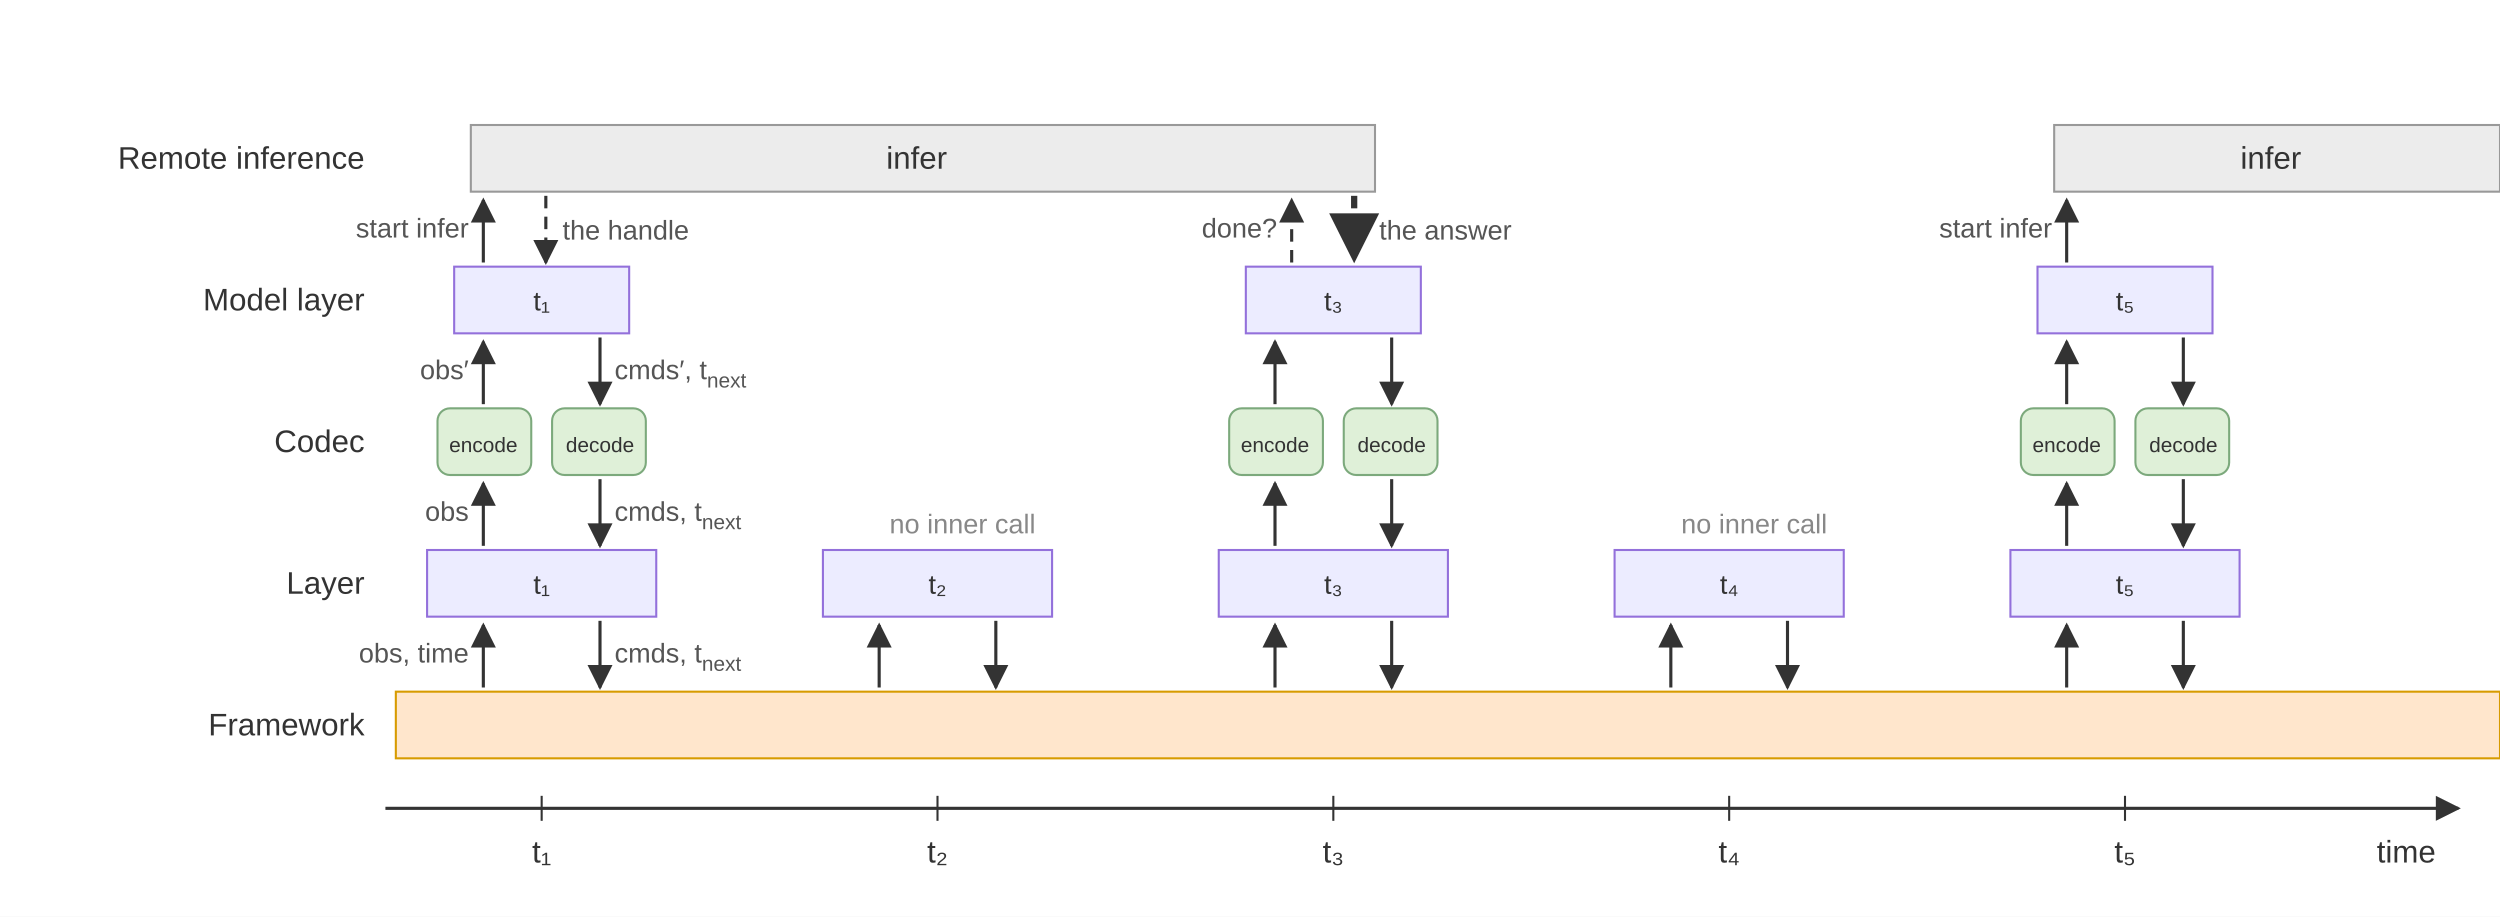
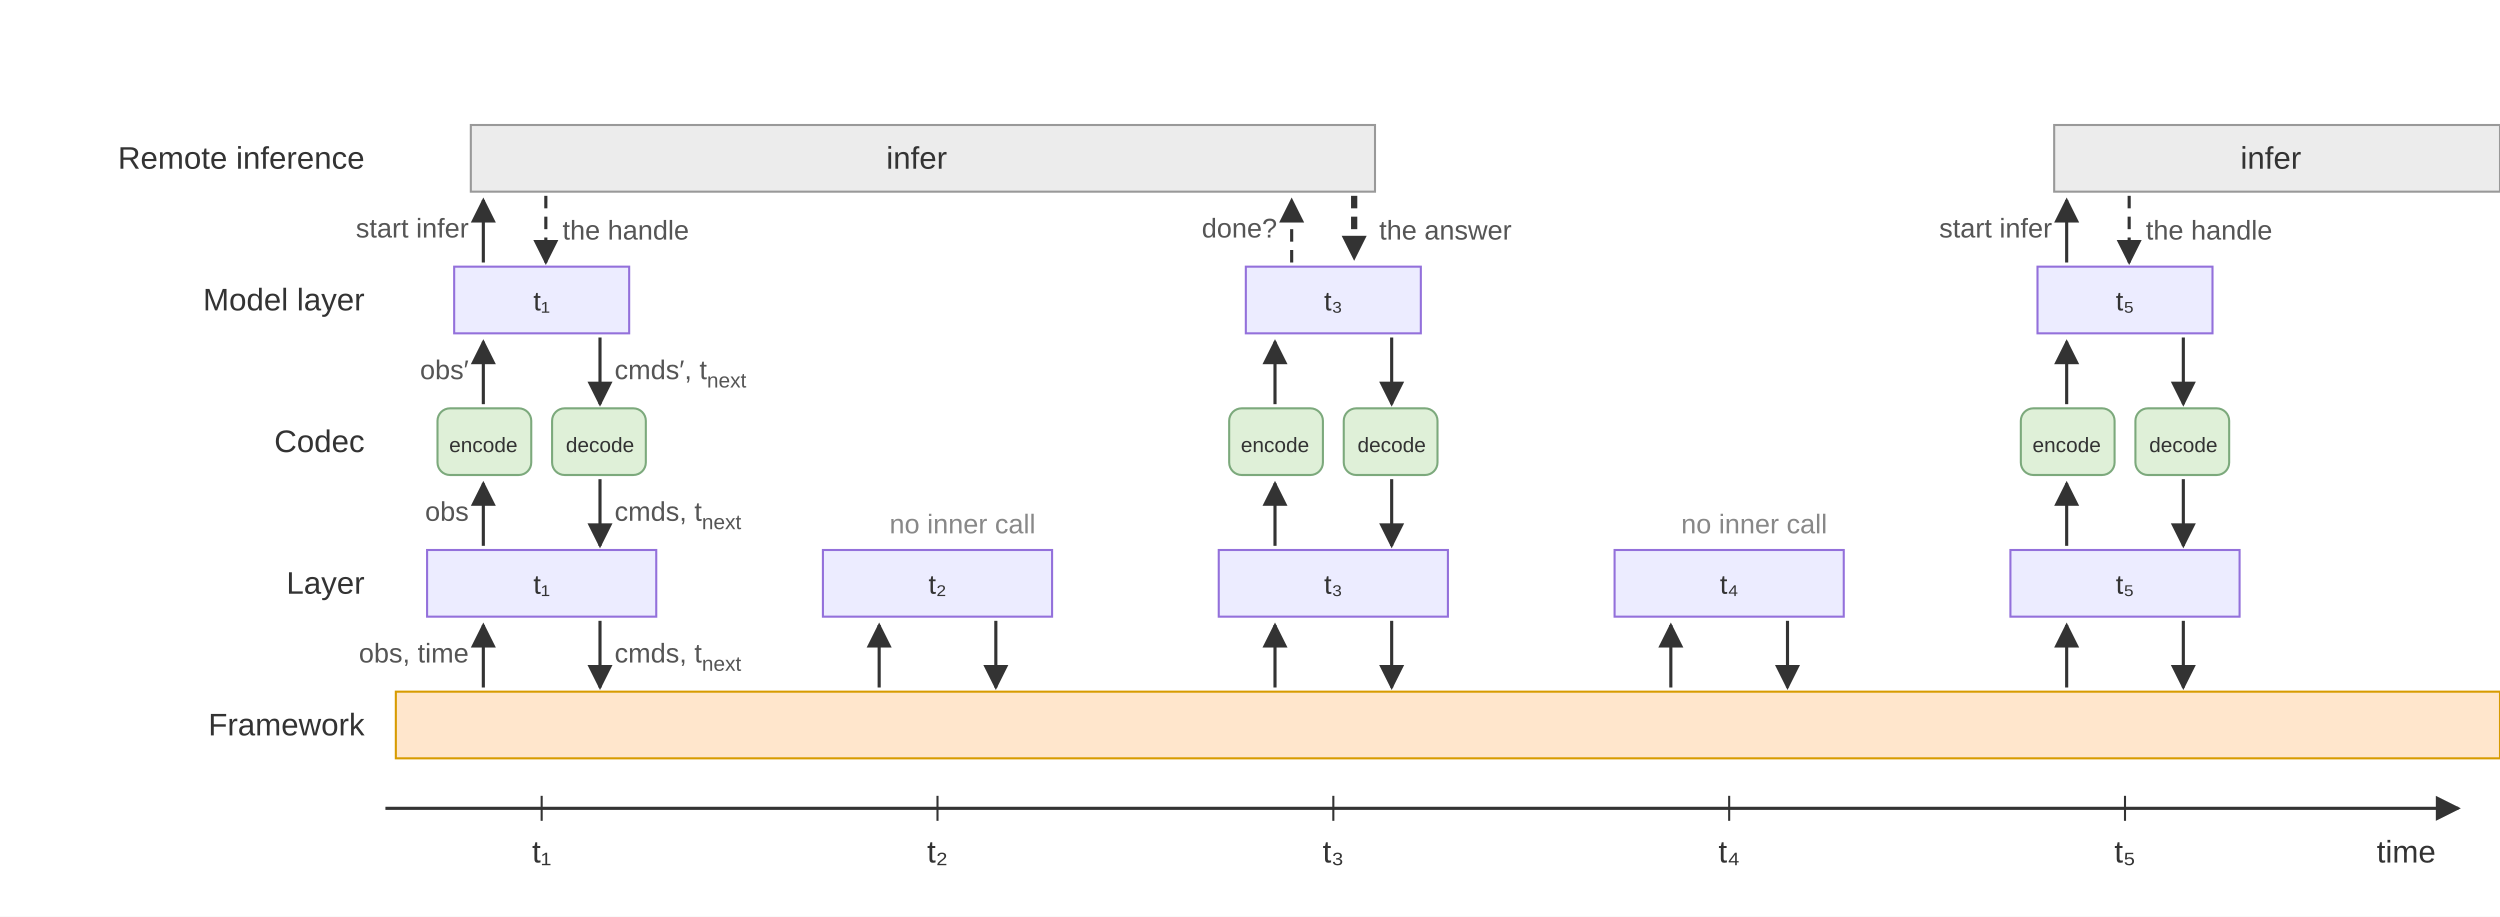
<svg xmlns="http://www.w3.org/2000/svg" viewBox="0 0 1200 440" width="1200" height="440" font-family="Verdana, Arial, sans-serif" font-size="15">
  <defs>
    <marker id="ah" viewBox="0 0 10 10" refX="9" refY="5" markerWidth="8" markerHeight="8" orient="auto-start-reverse">
+       <path d="M0,0 L10,5 L0,10 z" fill="#333333" />
+     </marker>
+     <marker id="ahb" viewBox="0 0 10 10" refX="9" refY="5" markerWidth="4" markerHeight="4" orient="auto-start-reverse">
      <path d="M0,0 L10,5 L0,10 z" fill="#333333" />
    </marker>
  </defs>
  <rect x="0" y="0" width="1200" height="440" fill="#ffffff" />
  <text x="175" y="81" text-anchor="end" fill="#333333">Remote inference</text>
  <text x="175" y="149" text-anchor="end" fill="#333333">Model layer</text>
  <text x="175" y="217" text-anchor="end" fill="#333333">Codec</text>
  <text x="175" y="285" text-anchor="end" fill="#333333">Layer</text>
  <text x="175" y="353" text-anchor="end" fill="#333333">Framework</text>
  <rect x="190" y="332" width="1010" height="32" fill="#FFE6CC" stroke="#D79B00" />
  <rect x="205" y="264" width="110" height="32" fill="#ECECFF" stroke="#9370DB" />
  <text x="260" y="285" text-anchor="middle" fill="#333333" font-size="13">t₁</text>
  <rect x="395" y="264" width="110" height="32" fill="#ECECFF" stroke="#9370DB" />
  <text x="450" y="285" text-anchor="middle" fill="#333333" font-size="13">t₂</text>
  <rect x="585" y="264" width="110" height="32" fill="#ECECFF" stroke="#9370DB" />
  <text x="640" y="285" text-anchor="middle" fill="#333333" font-size="13">t₃</text>
  <rect x="775" y="264" width="110" height="32" fill="#ECECFF" stroke="#9370DB" />
  <text x="830" y="285" text-anchor="middle" fill="#333333" font-size="13">t₄</text>
  <rect x="965" y="264" width="110" height="32" fill="#ECECFF" stroke="#9370DB" />
  <text x="1020" y="285" text-anchor="middle" fill="#333333" font-size="13">t₅</text>
  <rect x="218" y="128" width="84" height="32" fill="#ECECFF" stroke="#9370DB" />
  <text x="260" y="149" text-anchor="middle" fill="#333333" font-size="13">t₁</text>
  <rect x="598" y="128" width="84" height="32" fill="#ECECFF" stroke="#9370DB" />
  <text x="640" y="149" text-anchor="middle" fill="#333333" font-size="13">t₃</text>
  <rect x="978" y="128" width="84" height="32" fill="#ECECFF" stroke="#9370DB" />
  <text x="1020" y="149" text-anchor="middle" fill="#333333" font-size="13">t₅</text>
  <rect x="210" y="196" width="45" height="32" rx="6" fill="#DFF0D8" stroke="#7CA97C" />
  <text x="232" y="217" text-anchor="middle" fill="#333333" font-size="10">encode</text>
  <rect x="265" y="196" width="45" height="32" rx="6" fill="#DFF0D8" stroke="#7CA97C" />
  <text x="288" y="217" text-anchor="middle" fill="#333333" font-size="10">decode</text>
  <rect x="590" y="196" width="45" height="32" rx="6" fill="#DFF0D8" stroke="#7CA97C" />
  <text x="612" y="217" text-anchor="middle" fill="#333333" font-size="10">encode</text>
  <rect x="645" y="196" width="45" height="32" rx="6" fill="#DFF0D8" stroke="#7CA97C" />
  <text x="668" y="217" text-anchor="middle" fill="#333333" font-size="10">decode</text>
  <rect x="970" y="196" width="45" height="32" rx="6" fill="#DFF0D8" stroke="#7CA97C" />
  <text x="992" y="217" text-anchor="middle" fill="#333333" font-size="10">encode</text>
  <rect x="1025" y="196" width="45" height="32" rx="6" fill="#DFF0D8" stroke="#7CA97C" />
  <text x="1048" y="217" text-anchor="middle" fill="#333333" font-size="10">decode</text>
  <rect x="226" y="60" width="434" height="32" fill="#ececec" stroke="#999999" />
  <text x="440" y="81" text-anchor="middle" fill="#333333">infer</text>
  <rect x="986" y="60" width="214" height="32" fill="#ececec" stroke="#999999" />
  <text x="1090" y="81" text-anchor="middle" fill="#333333">infer</text>
  <line x1="185" y1="388" x2="1180" y2="388" stroke="#333333" stroke-width="1.5" marker-end="url(#ah)" />
  <text x="1155" y="414" text-anchor="middle" fill="#333333">time</text>
  <line x1="260" y1="382" x2="260" y2="394" stroke="#333333" />
  <line x1="450" y1="382" x2="450" y2="394" stroke="#333333" />
  <line x1="640" y1="382" x2="640" y2="394" stroke="#333333" />
  <line x1="830" y1="382" x2="830" y2="394" stroke="#333333" />
  <line x1="1020" y1="382" x2="1020" y2="394" stroke="#333333" />
  <text x="260" y="414" text-anchor="middle" fill="#333333">t₁</text>
  <text x="450" y="414" text-anchor="middle" fill="#333333">t₂</text>
  <text x="640" y="414" text-anchor="middle" fill="#333333">t₃</text>
  <text x="830" y="414" text-anchor="middle" fill="#333333">t₄</text>
  <text x="1020" y="414" text-anchor="middle" fill="#333333">t₅</text>
  <line x1="232" y1="330" x2="232" y2="300" stroke="#333333" stroke-width="1.5" marker-end="url(#ah)" />
  <text x="225" y="318" text-anchor="end" fill="#555555" font-size="13">obs, time</text>
  <line x1="232" y1="262" x2="232" y2="232" stroke="#333333" stroke-width="1.5" marker-end="url(#ah)" />
  <text x="225" y="250" text-anchor="end" fill="#555555" font-size="13">obs</text>
  <line x1="232" y1="194" x2="232" y2="164" stroke="#333333" stroke-width="1.5" marker-end="url(#ah)" />
  <text x="225" y="182" text-anchor="end" fill="#555555" font-size="13">obs′</text>
  <line x1="232" y1="126" x2="232" y2="96" stroke="#333333" stroke-width="1.5" marker-end="url(#ah)" />
  <text x="225" y="114" text-anchor="end" fill="#555555" font-size="13">start infer</text>
  <line x1="262" y1="94" x2="262" y2="126" stroke="#333333" stroke-width="1.5" stroke-dasharray="6 4" marker-end="url(#ah)" />
  <text x="270" y="115" text-anchor="start" fill="#555555" font-size="13">the handle</text>
  <line x1="288" y1="162" x2="288" y2="194" stroke="#333333" stroke-width="1.5" marker-end="url(#ah)" />
  <text x="295" y="182" text-anchor="start" fill="#555555" font-size="13">cmds′, t<tspan font-size="10" dy="4">next</tspan>
  </text>
  <line x1="288" y1="230" x2="288" y2="262" stroke="#333333" stroke-width="1.5" marker-end="url(#ah)" />
  <text x="295" y="250" text-anchor="start" fill="#555555" font-size="13">cmds, t<tspan font-size="10" dy="4">next</tspan>
  </text>
  <line x1="288" y1="298" x2="288" y2="330" stroke="#333333" stroke-width="1.5" marker-end="url(#ah)" />
  <text x="295" y="318" text-anchor="start" fill="#555555" font-size="13">cmds, t<tspan font-size="10" dy="4">next</tspan>
  </text>
  <line x1="422" y1="330" x2="422" y2="300" stroke="#333333" stroke-width="1.5" marker-end="url(#ah)" />
  <line x1="478" y1="298" x2="478" y2="330" stroke="#333333" stroke-width="1.5" marker-end="url(#ah)" />
  <text x="462" y="256" text-anchor="middle" fill="#888888" font-size="13">no inner call</text>
  <line x1="612" y1="330" x2="612" y2="300" stroke="#333333" stroke-width="1.5" marker-end="url(#ah)" />
  <line x1="612" y1="262" x2="612" y2="232" stroke="#333333" stroke-width="1.5" marker-end="url(#ah)" />
  <line x1="612" y1="194" x2="612" y2="164" stroke="#333333" stroke-width="1.5" marker-end="url(#ah)" />
  <line x1="620" y1="126" x2="620" y2="96" stroke="#333333" stroke-width="1.5" stroke-dasharray="6 4" marker-end="url(#ah)" />
  <text x="613" y="114" text-anchor="end" fill="#555555" font-size="13">done?</text>
-   <line x1="650" y1="94" x2="650" y2="124" stroke="#333333" stroke-width="3" stroke-dasharray="6 4" marker-end="url(#ah)" />
+   <line x1="650" y1="94" x2="650" y2="124" stroke="#333333" stroke-width="3" stroke-dasharray="6 4" marker-end="url(#ahb)" />
  <text x="662" y="115" text-anchor="start" fill="#555555" font-size="13">the answer</text>
  <line x1="668" y1="162" x2="668" y2="194" stroke="#333333" stroke-width="1.5" marker-end="url(#ah)" />
  <line x1="668" y1="230" x2="668" y2="262" stroke="#333333" stroke-width="1.5" marker-end="url(#ah)" />
  <line x1="668" y1="298" x2="668" y2="330" stroke="#333333" stroke-width="1.5" marker-end="url(#ah)" />
  <line x1="802" y1="330" x2="802" y2="300" stroke="#333333" stroke-width="1.5" marker-end="url(#ah)" />
  <line x1="858" y1="298" x2="858" y2="330" stroke="#333333" stroke-width="1.5" marker-end="url(#ah)" />
  <text x="842" y="256" text-anchor="middle" fill="#888888" font-size="13">no inner call</text>
  <line x1="992" y1="330" x2="992" y2="300" stroke="#333333" stroke-width="1.5" marker-end="url(#ah)" />
  <line x1="992" y1="262" x2="992" y2="232" stroke="#333333" stroke-width="1.5" marker-end="url(#ah)" />
  <line x1="992" y1="194" x2="992" y2="164" stroke="#333333" stroke-width="1.5" marker-end="url(#ah)" />
  <line x1="992" y1="126" x2="992" y2="96" stroke="#333333" stroke-width="1.5" marker-end="url(#ah)" />
  <text x="985" y="114" text-anchor="end" fill="#555555" font-size="13">start infer</text>
+   <line x1="1022" y1="94" x2="1022" y2="126" stroke="#333333" stroke-width="1.5" stroke-dasharray="6 4" marker-end="url(#ah)" />
+   <text x="1030" y="115" text-anchor="start" fill="#555555" font-size="13">the handle</text>
  <line x1="1048" y1="162" x2="1048" y2="194" stroke="#333333" stroke-width="1.5" marker-end="url(#ah)" />
  <line x1="1048" y1="230" x2="1048" y2="262" stroke="#333333" stroke-width="1.5" marker-end="url(#ah)" />
  <line x1="1048" y1="298" x2="1048" y2="330" stroke="#333333" stroke-width="1.5" marker-end="url(#ah)" />
</svg>
